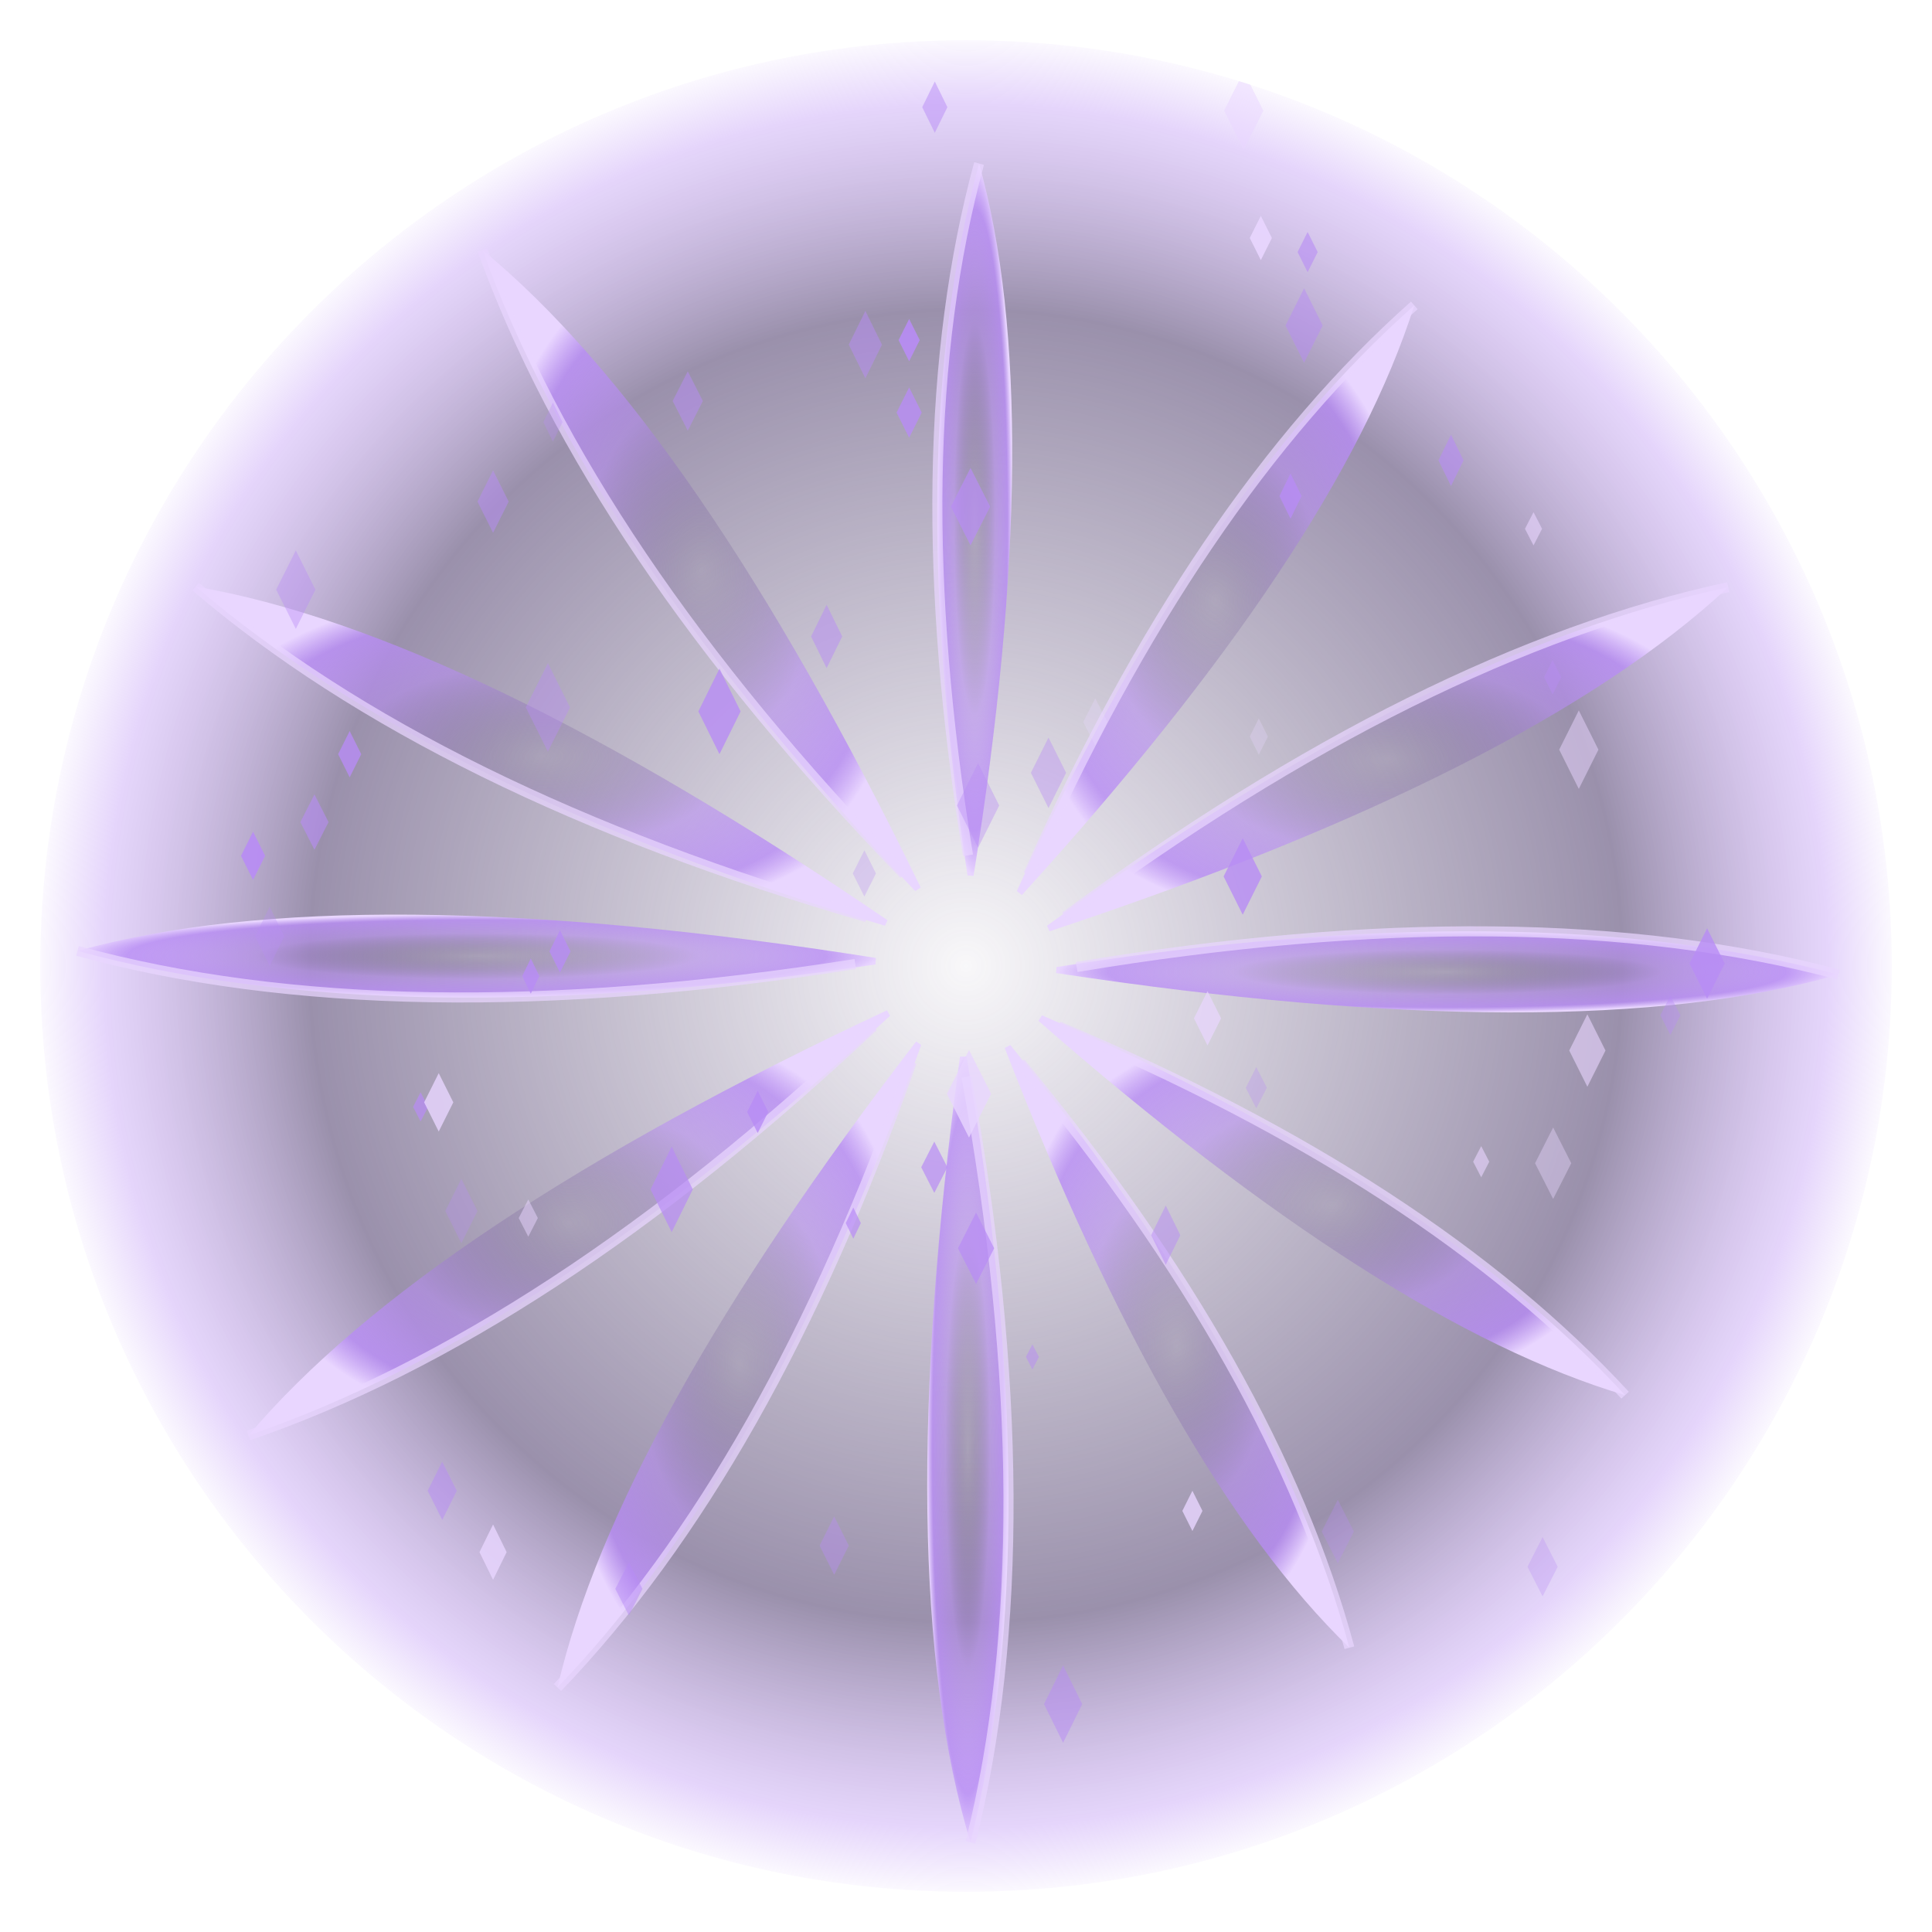
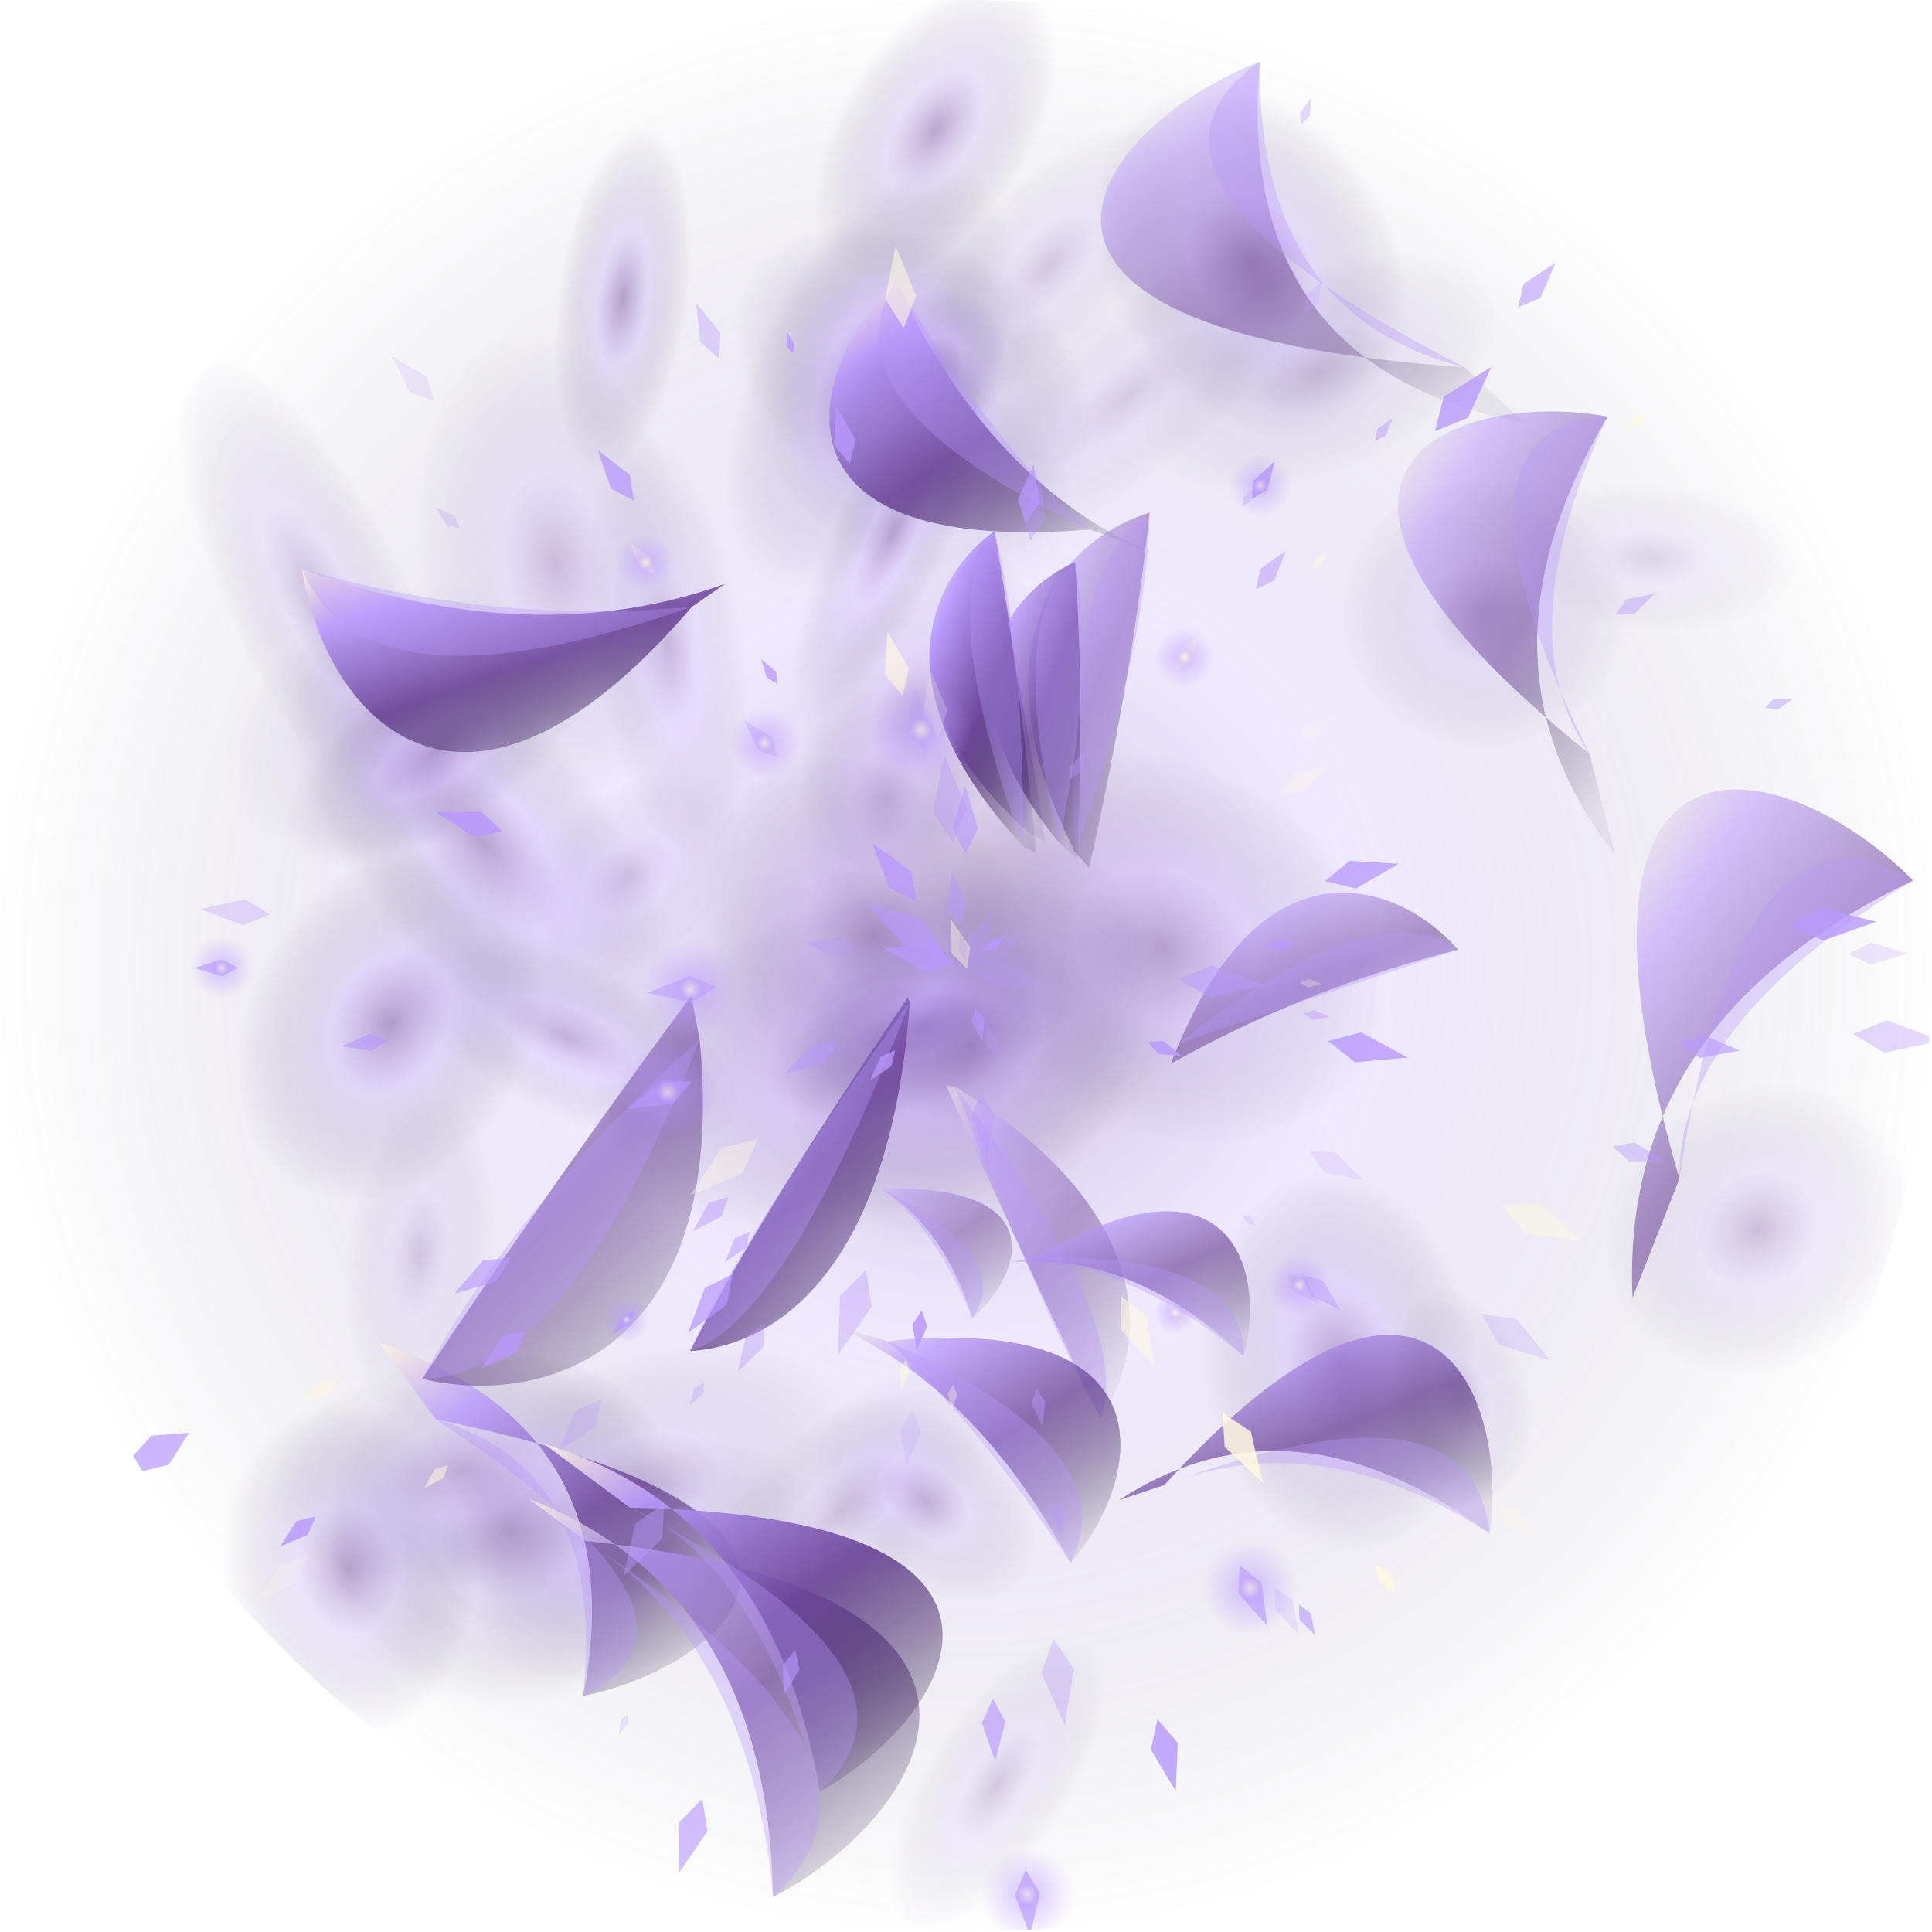
- <svg xmlns="http://www.w3.org/2000/svg" width="768" height="768" viewBox="0 0 384 384">
+ <svg xmlns="http://www.w3.org/2000/svg" width="384" height="384" viewBox="0 0 384 384">
+   <defs>
+     <radialGradient id="mist">
+       <stop stop-color="#694094" stop-opacity=".7" />
+       <stop offset=".4" stop-color="#b899fd" stop-opacity=".38" />
+       <stop offset="1" stop-color="#190d37" stop-opacity="0" />
+     </radialGradient>
+     <linearGradient id="facet" x1="0" y1="0" x2=".78" y2="1">
+       <stop stop-color="#fff9df" />
+       <stop offset=".23" stop-color="#b899fd" />
+       <stop offset=".58" stop-color="#694094" />
+       <stop offset="1" stop-color="#190d37" stop-opacity=".12" />
+     </linearGradient>
+     <linearGradient id="hot">
+       <stop stop-color="#190d37" stop-opacity="0" />
+       <stop offset=".35" stop-color="#694094" stop-opacity=".75" />
+       <stop offset=".72" stop-color="#b899fd" />
+       <stop offset="1" stop-color="#fff9df" />
+     </linearGradient>
+     <radialGradient id="spark">
+       <stop stop-color="#fff9df" stop-opacity=".96" />
+       <stop offset=".22" stop-color="#b899fd" stop-opacity=".75" />
+       <stop offset="1" stop-color="#b899fd" stop-opacity="0" />
+     </radialGradient>
+     <linearGradient id="beam" x1="0" y1="0" x2="0" y2="1">
+       <stop stop-color="#190d37" stop-opacity="0" />
+       <stop offset=".24" stop-color="#694094" stop-opacity=".72" />
+       <stop offset=".46" stop-color="#b899fd" />
+       <stop offset=".52" stop-color="#fff9df" />
+       <stop offset=".67" stop-color="#b899fd" />
+       <stop offset="1" stop-color="#190d37" stop-opacity="0" />
+     </linearGradient>
+   </defs>
  <defs>
    <clipPath id="bounds">
-       <circle cx="192" cy="192" r="184" />
+       <circle cx="192" cy="192" r="192" />
    </clipPath>
-     <radialGradient id="field">
-       <stop offset="0" stop-color="#51406f" stop-opacity=".04" />
-       <stop offset=".7" stop-color="#51406f" stop-opacity=".58" />
-       <stop offset=".92" stop-color="#b88cf5" stop-opacity=".36" />
-       <stop offset="1" stop-color="#b88cf5" stop-opacity="0" />
-     </radialGradient>
-     <radialGradient id="material">
-       <stop stop-color="#51406f" stop-opacity=".1" />
-       <stop offset=".55" stop-color="#b88cf5" stop-opacity=".55" />
-       <stop offset=".87" stop-color="#b88cf5" stop-opacity=".8" />
-       <stop offset="1" stop-color="#e9d6ff" />
-     </radialGradient>
  </defs>
  <g clip-path="url(#bounds)">
-     <circle cx="192" cy="192" r="184" fill="url(#field)" />
-     <path d="M210.0 192.2Q303.7 177.3 365.4 193.7Q312.2 208.9 209.9 193.4Z" fill="url(#material)" />
-     <path d="M214.0 192.2Q303.7 177.3 365.4 193.7" stroke="#e9d6ff" opacity=".72" stroke-width="2" fill="none" />
-     <path d="M207.1 201.8Q284.0 235.0 323.0 277.3Q275.2 263.1 206.4 202.9Z" fill="url(#material)" />
-     <path d="M210.4 204.0Q284.0 235.0 323.0 277.3" stroke="#e9d6ff" opacity=".72" stroke-width="2" fill="none" />
-     <path d="M200.8 207.7Q253.3 272.3 268.2 327.5Q232.6 293.0 199.7 208.3Z" fill="url(#material)" />
-     <path d="M202.8 211.2Q253.3 272.3 268.2 327.5" stroke="#e9d6ff" opacity=".72" stroke-width="2" fill="none" />
-     <path d="M192.1 210.0Q208.4 304.0 192.9 366.2Q176.8 313.0 190.8 210.0Z" fill="url(#material)" />
-     <path d="M192.1 214.0Q208.4 304.0 192.9 366.2" stroke="#e9d6ff" opacity=".72" stroke-width="2" fill="none" />
-     <path d="M183.1 207.7Q152.8 291.7 110.8 335.4Q122.7 284.2 182.1 207.0Z" fill="url(#material)" />
-     <path d="M181.2 211.1Q152.8 291.7 110.8 335.4" stroke="#e9d6ff" opacity=".72" stroke-width="2" fill="none" />
-     <path d="M176.9 201.9Q108.7 265.0 49.4 285.3Q84.5 243.8 176.3 200.8Z" fill="url(#material)" />
-     <path d="M173.6 204.0Q108.7 265.0 49.4 285.3" stroke="#e9d6ff" opacity=".72" stroke-width="2" fill="none" />
-     <path d="M174.0 191.7Q78.1 206.1 15.4 189.0Q69.7 173.9 174.1 190.4Z" fill="url(#material)" />
-     <path d="M170.0 191.6Q78.1 206.1 15.4 189.0" stroke="#e9d6ff" opacity=".72" stroke-width="2" fill="none" />
-     <path d="M175.9 184.0Q86.6 157.4 38.9 116.6Q92.6 125.8 176.4 182.9Z" fill="url(#material)" />
-     <path d="M172.3 182.3Q86.6 157.4 38.9 116.6" stroke="#e9d6ff" opacity=".72" stroke-width="2" fill="none" />
-     <path d="M181.9 177.1Q117.3 109.2 95.9 49.7Q138.2 84.5 183.0 176.4Z" fill="url(#material)" />
-     <path d="M179.7 173.8Q117.3 109.2 95.9 49.7" stroke="#e9d6ff" opacity=".72" stroke-width="2" fill="none" />
-     <path d="M192.3 174.0Q179.2 89.1 194.6 32.5Q208.3 81.5 193.5 174.1Z" fill="url(#material)" />
-     <path d="M192.4 170.0Q179.2 89.1 194.6 32.5" stroke="#e9d6ff" opacity=".72" stroke-width="2" fill="none" />
-     <path d="M202.1 177.1Q237.5 99.4 281.1 60.7Q265.8 109.0 203.1 177.9Z" fill="url(#material)" />
-     <path d="M204.4 173.8Q237.5 99.4 281.1 60.7" stroke="#e9d6ff" opacity=".72" stroke-width="2" fill="none" />
-     <path d="M208.1 184.0Q282.7 129.8 343.5 116.7Q304.0 153.5 208.6 185.1Z" fill="url(#material)" />
-     <path d="M211.7 182.2Q282.7 129.8 343.5 116.7" stroke="#e9d6ff" opacity=".72" stroke-width="2" fill="none" />
-     <path d="M105.0 238.4l1.9 3.7 -1.9 3.7 -1.9 -3.7z" fill="#e9d6ff" opacity="0.5" />
-     <path d="M185.8 16.2l2.5 5.1 -2.5 5.1 -2.5 -5.1z" fill="#b88cf5" opacity="0.5" />
-     <path d="M208.4 146.6l3.5 7.0 -3.5 7.0 -3.5 -7.0z" fill="#b88cf5" opacity="0.4" />
-     <path d="M231.7 239.6l2.9 5.9 -2.9 5.9 -2.9 -5.9z" fill="#b88cf5" opacity="0.5" />
-     <path d="M294.4 227.8l1.6 3.1 -1.6 3.1 -1.6 -3.1z" fill="#e9d6ff" opacity="0.6" />
-     <path d="M143.0 132.9l4.2 8.5 -4.2 8.5 -4.2 -8.5z" fill="#b88cf5" opacity="0.8" />
-     <path d="M165.8 301.4l2.9 5.8 -2.9 5.8 -2.9 -5.8z" fill="#b88cf5" opacity="0.4" />
-     <path d="M205.2 267.2l1.3 2.5 -1.3 2.5 -1.3 -2.5z" fill="#b88cf5" opacity="0.5" />
-     <path d="M237.0 296.3l2.0 4.0 -2.0 4.0 -2.0 -4.0z" fill="#e9d6ff" opacity="0.8" />
-     <path d="M150.6 216.8l2.1 4.2 -2.1 4.2 -2.1 -4.2z" fill="#b88cf5" opacity="0.8" />
-     <path d="M109.9 80.0l1.9 3.9 -1.9 3.9 -1.9 -3.9z" fill="#b88cf5" opacity="0.3" />
-     <path d="M180.7 63.4l2.1 4.2 -2.1 4.2 -2.1 -4.2z" fill="#b88cf5" opacity="0.9" />
-     <path d="M313.8 141.2l3.9 7.8 -3.9 7.8 -3.9 -7.8z" fill="#e9d6ff" opacity="0.5" />
-     <path d="M306.6 305.5l3.0 5.9 -3.0 5.9 -3.0 -5.9z" fill="#b88cf5" opacity="0.3" />
-     <path d="M62.5 157.9l2.8 5.5 -2.8 5.5 -2.8 -5.5z" fill="#b88cf5" opacity="0.6" />
-     <path d="M98.0 93.5l3.1 6.2 -3.1 6.2 -3.1 -6.2z" fill="#b88cf5" opacity="0.5" />
-     <path d="M98.0 303.0l2.7 5.5 -2.7 5.5 -2.7 -5.5z" fill="#e9d6ff" opacity="0.8" />
-     <path d="M194.4 151.7l4.2 8.4 -4.2 8.4 -4.2 -8.4z" fill="#b88cf5" opacity="0.4" />
-     <path d="M192.9 93.0l3.9 7.7 -3.9 7.7 -3.9 -7.7z" fill="#b88cf5" opacity="0.7" />
-     <path d="M111.3 184.9l2.1 4.2 -2.1 4.2 -2.1 -4.2z" fill="#b88cf5" opacity="0.8" />
-     <path d="M250.2 142.8l1.8 3.6 -1.8 3.6 -1.8 -3.6z" fill="#e9d6ff" opacity="0.3" />
-     <path d="M172.0 61.8l3.3 6.7 -3.3 6.7 -3.3 -6.7z" fill="#b88cf5" opacity="0.5" />
-     <path d="M259.2 57.3l3.7 7.4 -3.7 7.4 -3.7 -7.4z" fill="#b88cf5" opacity="0.5" />
-     <path d="M194.0 241.0l3.6 7.1 -3.6 7.1 -3.6 -7.1z" fill="#b88cf5" opacity="0.7" />
-     <path d="M240.0 197.0l2.7 5.4 -2.7 5.4 -2.7 -5.4z" fill="#e9d6ff" opacity="0.7" />
-     <path d="M83.6 217.1l1.5 2.9 -1.5 2.9 -1.5 -2.9z" fill="#b88cf5" opacity="0.7" />
-     <path d="M58.8 109.4l3.9 7.8 -3.9 7.8 -3.9 -7.8z" fill="#b88cf5" opacity="0.4" />
-     <path d="M53.6 180.2l2.9 5.9 -2.9 5.9 -2.9 -5.9z" fill="#b88cf5" opacity="0.3" />
-     <path d="M217.7 138.8l2.4 4.7 -2.4 4.7 -2.4 -4.7z" fill="#e9d6ff" opacity="0.3" />
-     <path d="M339.3 184.5l3.5 7.0 -3.5 7.0 -3.5 -7.0z" fill="#b88cf5" opacity="0.8" />
-     <path d="M164.3 120.2l3.1 6.3 -3.1 6.3 -3.1 -6.3z" fill="#b88cf5" opacity="0.5" />
-     <path d="M125.0 310.5l2.7 5.3 -2.7 5.3 -2.7 -5.3z" fill="#b88cf5" opacity="0.5" />
-     <path d="M87.2 213.3l2.9 5.8 -2.9 5.8 -2.9 -5.8z" fill="#e9d6ff" opacity="0.8" />
-     <path d="M50.3 165.3l2.4 4.8 -2.4 4.8 -2.4 -4.8z" fill="#b88cf5" opacity="0.9" />
-     <path d="M211.3 331.0l3.8 7.7 -3.8 7.7 -3.8 -7.7z" fill="#b88cf5" opacity="0.5" />
-     <path d="M136.7 73.8l3.0 5.9 -3.0 5.9 -3.0 -5.9z" fill="#b88cf5" opacity="0.5" />
-     <path d="M250.6 42.9l2.2 4.4 -2.2 4.4 -2.2 -4.4z" fill="#e9d6ff" opacity="0.9" />
-     <path d="M308.6 131.2l1.7 3.4 -1.7 3.4 -1.7 -3.4z" fill="#b88cf5" opacity="0.4" />
-     <path d="M185.7 226.9l2.6 5.1 -2.6 5.1 -2.6 -5.1z" fill="#b88cf5" opacity="0.7" />
-     <path d="M332.0 197.9l2.0 3.9 -2.0 3.9 -2.0 -3.9z" fill="#b88cf5" opacity="0.4" />
-     <path d="M315.5 201.6l3.6 7.2 -3.6 7.2 -3.6 -7.2z" fill="#e9d6ff" opacity="0.6" />
-     <path d="M87.9 290.5l2.9 5.8 -2.9 5.8 -2.9 -5.8z" fill="#b88cf5" opacity="0.5" />
-     <path d="M91.7 234.3l3.2 6.4 -3.2 6.4 -3.2 -6.4z" fill="#b88cf5" opacity="0.3" />
-     <path d="M256.5 94.1l2.2 4.5 -2.2 4.5 -2.2 -4.5z" fill="#b88cf5" opacity="0.8" />
-     <path d="M308.7 224.1l3.6 7.1 -3.6 7.1 -3.6 -7.1z" fill="#e9d6ff" opacity="0.4" />
-     <path d="M288.4 86.4l2.5 5.1 -2.5 5.1 -2.5 -5.1z" fill="#b88cf5" opacity="0.6" />
-     <path d="M133.5 227.9l4.2 8.5 -4.2 8.5 -4.2 -8.5z" fill="#b88cf5" opacity="0.7" />
-     <path d="M169.6 240.0l1.5 3.1 -1.5 3.1 -1.5 -3.1z" fill="#b88cf5" opacity="0.7" />
-     <path d="M192.6 208.7l4.4 8.7 -4.4 8.7 -4.4 -8.7z" fill="#e9d6ff" opacity="0.8" />
-     <path d="M259.9 46.1l2.0 4.0 -2.0 4.0 -2.0 -4.0z" fill="#b88cf5" opacity="0.6" />
-     <path d="M69.5 145.3l2.3 4.6 -2.3 4.6 -2.3 -4.6z" fill="#b88cf5" opacity="0.8" />
-     <path d="M180.7 77.0l2.5 5.0 -2.5 5.0 -2.5 -5.0z" fill="#b88cf5" opacity="0.8" />
-     <path d="M304.8 101.8l1.7 3.3 -1.7 3.3 -1.7 -3.3z" fill="#e9d6ff" opacity="0.6" />
-     <path d="M108.9 131.8l4.4 8.8 -4.4 8.8 -4.4 -8.8z" fill="#b88cf5" opacity="0.4" />
-     <path d="M105.5 190.5l1.7 3.5 -1.7 3.5 -1.7 -3.5z" fill="#b88cf5" opacity="0.8" />
-     <path d="M265.9 298.1l3.2 6.3 -3.2 6.3 -3.2 -6.3z" fill="#b88cf5" opacity="0.3" />
-     <path d="M247.2 14.2l3.9 7.8 -3.9 7.8 -3.9 -7.8z" fill="#e9d6ff" opacity="0.5" />
-     <path d="M249.7 212.1l2.1 4.1 -2.1 4.1 -2.1 -4.1z" fill="#b88cf5" opacity="0.3" />
-     <path d="M171.8 169.0l2.3 4.6 -2.3 4.6 -2.3 -4.6z" fill="#b88cf5" opacity="0.3" />
-     <path d="M247.0 166.6l3.8 7.6 -3.8 7.6 -3.8 -7.6z" fill="#b88cf5" opacity="0.8" />
+     <circle cx="192" cy="192" r="192" fill="url(#mist)" opacity=".55" />
+     <ellipse cx="76.57" cy="142.86" rx="23.51" ry="34.72" transform="rotate(238.06 76.57 142.86)" fill="url(#mist)" opacity="0.26" />
+     <ellipse cx="183.81" cy="298.1" rx="16.51" ry="25.17" transform="rotate(129.41 183.81 298.1)" fill="url(#mist)" opacity="0.44" />
+     <ellipse cx="182.5" cy="140.36" rx="34.82" ry="20.54" transform="rotate(294.58 182.5 140.36)" fill="url(#mist)" opacity="0.35" />
+     <ellipse cx="266.19" cy="270.71" rx="37.95" ry="27.37" transform="rotate(81.69 266.19 270.71)" fill="url(#mist)" opacity="0.61" />
+     <ellipse cx="171.48" cy="199.34" rx="41.89" ry="25.88" transform="rotate(195.31 171.48 199.34)" fill="url(#mist)" opacity="0.23" />
+     <ellipse cx="132.77" cy="128.38" rx="42.53" ry="14.95" transform="rotate(262.05 132.77 128.38)" fill="url(#mist)" opacity="0.38" />
+     <ellipse cx="231.34" cy="188.38" rx="46.47" ry="36.5" transform="rotate(389.75 231.34 188.38)" fill="url(#mist)" opacity="0.48" />
+     <ellipse cx="112.92" cy="206.29" rx="37.01" ry="15.17" transform="rotate(204.76 112.92 206.29)" fill="url(#mist)" opacity="0.44" />
+     <ellipse cx="185.94" cy="25.75" rx="33.64" ry="18.82" transform="rotate(302.91 185.94 25.75)" fill="url(#mist)" opacity="0.61" />
+     <ellipse cx="290.47" cy="277.46" rx="21.59" ry="13.45" transform="rotate(75.95 290.47 277.46)" fill="url(#mist)" opacity="0.35" />
+     <ellipse cx="125.18" cy="174.07" rx="16.72" ry="25.46" transform="rotate(230.02 125.18 174.07)" fill="url(#mist)" opacity="0.27" />
+     <ellipse cx="77.62" cy="203.4" rx="28" ry="37.49" transform="rotate(209.31 77.62 203.4)" fill="url(#mist)" opacity="0.66" />
+     <ellipse cx="167.41" cy="300.18" rx="38.87" ry="17.15" transform="rotate(137.81 167.41 300.18)" fill="url(#mist)" opacity="0.33" />
+     <ellipse cx="183.14" cy="203.94" rx="33.8" ry="14.62" transform="rotate(161.56 183.14 203.94)" fill="url(#mist)" opacity="0.51" />
+     <ellipse cx="198.09" cy="354.79" rx="32.93" ry="14.1" transform="rotate(122.86 198.09 354.79)" fill="url(#mist)" opacity="0.35" />
+     <ellipse cx="224.39" cy="78.48" rx="47.67" ry="15.97" transform="rotate(320.92 224.39 78.48)" fill="url(#mist)" opacity="0.28" />
+     <ellipse cx="181.36" cy="74.39" rx="26.95" ry="37.95" transform="rotate(299.83 181.36 74.39)" fill="url(#mist)" opacity="0.67" />
+     <ellipse cx="123.77" cy="59.35" rx="34.4" ry="12.85" transform="rotate(277.78 123.77 59.35)" fill="url(#mist)" opacity="0.66" />
+     <ellipse cx="173.42" cy="186.02" rx="39.13" ry="29.88" transform="rotate(232.85 173.42 186.02)" fill="url(#mist)" opacity="0.45" />
+     <ellipse cx="110.53" cy="111.88" rx="46.47" ry="26.79" transform="rotate(259.52 110.53 111.88)" fill="url(#mist)" opacity="0.39" />
+     <ellipse cx="101.45" cy="304.14" rx="36.58" ry="35.22" transform="rotate(163.92 101.45 304.14)" fill="url(#mist)" opacity="0.59" />
+     <ellipse cx="349.46" cy="244.34" rx="27.73" ry="31.55" transform="rotate(53.39 349.46 244.34)" fill="url(#mist)" opacity="0.43" />
+     <ellipse cx="262.55" cy="73.96" rx="37.77" ry="19.91" transform="rotate(335.87 262.55 73.96)" fill="url(#mist)" opacity="0.35" />
+     <ellipse cx="328.3" cy="110.8" rx="29.06" ry="14.74" transform="rotate(364.22 328.3 110.8)" fill="url(#mist)" opacity="0.26" />
+     <ellipse cx="173.09" cy="75.15" rx="45.25" ry="23.21" transform="rotate(295.81 173.09 75.15)" fill="url(#mist)" opacity="0.62" />
+     <ellipse cx="208.42" cy="52.74" rx="35.05" ry="16.33" transform="rotate(311.72 208.42 52.74)" fill="url(#mist)" opacity="0.32" />
+     <ellipse cx="185.95" cy="72.9" rx="15.59" ry="13.84" transform="rotate(302.09 185.95 72.9)" fill="url(#mist)" opacity="0.45" />
+     <ellipse cx="177.6" cy="105.79" rx="40.5" ry="11.37" transform="rotate(295.52 177.6 105.79)" fill="url(#mist)" opacity="0.54" />
+     <ellipse cx="63.49" cy="119.82" rx="53.52" ry="17.57" transform="rotate(244.32 63.49 119.82)" fill="url(#mist)" opacity="0.46" />
+     <ellipse cx="182.13" cy="92.04" rx="21.41" ry="33.82" transform="rotate(299.36 182.13 92.04)" fill="url(#mist)" opacity="0.32" />
+     <ellipse cx="177.12" cy="209.19" rx="60.98" ry="32.72" transform="rotate(165.87 177.12 209.19)" fill="url(#mist)" opacity="0.57" />
+     <ellipse cx="294.77" cy="121.63" rx="28.2" ry="27.25" transform="rotate(360.6 294.77 121.63)" fill="url(#mist)" opacity="0.42" />
+     <ellipse cx="127.88" cy="310.52" rx="35.35" ry="19.75" transform="rotate(153.41 127.88 310.52)" fill="url(#mist)" opacity="0.44" />
+     <ellipse cx="95.86" cy="167.44" rx="52.66" ry="24.73" transform="rotate(229.33 95.86 167.44)" fill="url(#mist)" opacity="0.59" />
+     <ellipse cx="69.24" cy="311.88" rx="24.77" ry="32.83" transform="rotate(170.68 69.24 311.88)" fill="url(#mist)" opacity="0.61" />
+     <ellipse cx="126.5" cy="296.18" rx="44.49" ry="25.51" transform="rotate(157.16 126.5 296.18)" fill="url(#mist)" opacity="0.39" />
+     <ellipse cx="248.62" cy="52.08" rx="28.39" ry="37.61" transform="rotate(327.03 248.62 52.08)" fill="url(#mist)" opacity="0.67" />
+     <ellipse cx="176" cy="158.42" rx="25.29" ry="17.24" transform="rotate(279.52 176 158.42)" fill="url(#mist)" opacity="0.27" />
+     <ellipse cx="83.39" cy="249.29" rx="14.53" ry="31.37" transform="rotate(187.19 83.39 249.29)" fill="url(#mist)" opacity="0.33" />
+     <ellipse cx="192.94" cy="207.51" rx="44.33" ry="31.6" transform="rotate(121.53 192.94 207.51)" fill="url(#mist)" opacity="0.45" />
+     <ellipse cx="91.86" cy="292.29" rx="38.88" ry="22.8" transform="rotate(169.96 91.86 292.29)" fill="url(#mist)" opacity="0.43" />
+     <ellipse cx="86.72" cy="149.57" rx="15.56" ry="34.39" transform="rotate(236.95 86.72 149.57)" fill="url(#mist)" opacity="0.5" />
+     <path d="M86.65 282.11 C180.69 301.18 144.06 331.44 115.89 337.08 Q126.33 284.01 75.36 266.92Z" fill="url(#facet)" opacity="0.78" />
+     <path d="M86.65 282.11 Q147.25 322.14 115.89 337.08 Q120.62 292.01 86.65 282.11Z" fill="#b899fd" opacity=".35" />
+     <path d="M116.41 306.27 C214.12 316.68 183.09 361.87 153.64 377.07 Q152.61 316.32 105.12 297.94Z" fill="url(#facet)" opacity="0.71" />
+     <path d="M116.41 306.27 Q183.69 350.54 153.64 377.07 Q149.18 327.13 116.41 306.27Z" fill="#b899fd" opacity=".35" />
+     <path d="M139.06 206.61 C145.15 269.9 107.05 279.71 83.94 274.04 Q109.29 235.85 137.4 197.89Z" fill="url(#facet)" opacity="0.59" />
+     <path d="M139.06 206.61 Q112.71 273.86 83.94 274.04 Q102.1 239.66 139.06 206.61Z" fill="#b899fd" opacity=".35" />
+     <path d="M189.82 215.98 C230.97 241.26 228.04 268.29 218.74 281.85 Q205.8 255.19 188.04 215.75Z" fill="url(#facet)" opacity="0.45" />
+     <path d="M189.82 215.98 Q225.63 263.2 218.74 281.85 Q207 260.69 189.82 215.98Z" fill="#b899fd" opacity=".35" />
+     <path d="M333.79 234.32 C304.9 134.65 357.14 151.24 380.24 175.02 Q321.97 202.65 324.48 257.92Z" fill="url(#facet)" opacity="0.56" />
+     <path d="M333.79 234.32 Q346.14 153.96 380.24 175.02 Q333.28 203.57 333.79 234.32Z" fill="#b899fd" opacity=".35" />
+     <path d="M137.52 120.61 C90.28 175.69 63.85 139.78 60.04 113.09 Q106.15 129.67 144.09 116.05Z" fill="url(#facet)" opacity="0.87" />
+     <path d="M137.52 120.61 Q72.39 143.26 60.04 113.09 Q98.68 124.25 137.52 120.61Z" fill="#b899fd" opacity=".35" />
+     <path d="M216.69 105.25 C149.41 110.75 160.95 72.75 177.95 55.81 Q197.71 97.7 230.45 110.42Z" fill="url(#facet)" opacity="0.85" />
+     <path d="M216.69 105.25 Q163.02 80.7 177.95 55.81 Q198.2 89.5 216.69 105.25Z" fill="#b899fd" opacity=".35" />
+     <path d="M204.42 165.46 C174.03 138.18 184.82 116.12 196.88 107.45 Q202.85 134.58 207.73 167.28Z" fill="url(#facet)" opacity="0.66" />
+     <path d="M204.42 165.46 Q185.3 121.18 196.88 107.45 Q203.8 129.59 204.42 165.46Z" fill="#b899fd" opacity=".35" />
+     <path d="M234.4 207.32 C252.04 165.68 278.56 175.79 289.8 188.75 Q259.37 196.45 232.67 211.45Z" fill="url(#facet)" opacity="0.53" />
+     <path d="M234.4 207.32 Q272.79 176.87 289.8 188.75 Q265.23 196.84 234.4 207.32Z" fill="#b899fd" opacity=".35" />
+     <path d="M213.67 169.41 C192.3 126.86 212.17 106.86 228.48 101.88 Q225.17 133.69 216.47 172.47Z" fill="url(#facet)" opacity="0.5" />
+     <path d="M213.67 169.41 Q210.83 112.53 228.48 101.88 Q228.05 128.62 213.67 169.41Z" fill="#b899fd" opacity=".35" />
+     <path d="M291.05 72.99 C183.66 65.64 219.46 24.13 250.4 12.25 Q245.16 72.92 303.06 84.11Z" fill="url(#facet)" opacity="0.48" />
+     <path d="M291.05 72.99 Q217.63 35.32 250.4 12.25 Q249.78 62.56 291.05 72.99Z" fill="#b899fd" opacity=".35" />
+     <path d="M175.24 236.27 C210.17 235.21 202.65 254.06 193.26 261.96 Q186.42 239.95 169.48 233.64Z" fill="url(#facet)" opacity="0.46" />
+     <path d="M175.24 236.27 Q201.94 249.93 193.26 261.96 Q185.94 244.12 175.24 236.27Z" fill="#b899fd" opacity=".35" />
+     <path d="M180.84 199.14 C176.91 253.25 153.65 267.57 137.17 268.54 Q150.58 242.05 180.37 198.35Z" fill="url(#facet)" opacity="0.81" />
+     <path d="M180.84 199.14 Q156.21 262.53 137.17 268.54 Q146.98 246.4 180.84 199.14Z" fill="#b899fd" opacity=".35" />
+     <path d="M315.91 149.81 C244.21 92.36 290.57 77.47 319.52 82.79 Q290.8 131.51 321.02 169.93Z" fill="url(#facet)" opacity="0.52" />
+     <path d="M315.91 149.81 Q283.99 85.1 319.52 82.79 Q299.39 126.25 315.91 149.81Z" fill="#b899fd" opacity=".35" />
+     <path d="M176.38 266.57 C234.42 260.66 226.67 294.72 212.79 310.65 Q193.61 275.1 165.11 263.29Z" fill="url(#facet)" opacity="0.75" />
+     <path d="M176.38 266.57 Q224.36 287.88 212.79 310.65 Q193.75 282.33 176.38 266.57Z" fill="#b899fd" opacity=".35" />
+     <path d="M206.07 249.87 C245.6 226.54 251.65 253.47 247.18 269.54 Q225.12 248.7 200.82 250.9Z" fill="url(#facet)" opacity="0.64" />
+     <path d="M206.07 249.87 Q247.68 249.37 247.18 269.54 Q228 253.63 206.07 249.87Z" fill="#b899fd" opacity=".35" />
+     <path d="M210.42 167.45 C185.53 136.66 200.34 117.62 213.67 111.71 Q215.59 139.69 214.1 170.7Z" fill="url(#facet)" opacity="0.77" />
+     <path d="M210.42 167.45 Q199.78 122.58 213.67 111.71 Q217.65 135.14 210.42 167.45Z" fill="#b899fd" opacity=".35" />
+     <path d="M231.44 295.15 C284.77 236.31 299.94 278.15 296.06 304.78 Q256.8 275.74 222.37 298.18Z" fill="url(#facet)" opacity="0.72" />
+     <path d="M231.44 295.15 Q292.74 272.41 296.06 304.78 Q262.43 283.02 231.44 295.15Z" fill="#b899fd" opacity=".35" />
+     <path d="M125.22 299.66 C214.71 301.34 188.52 341.96 162.95 356.12 Q153.43 300.34 108.27 287.08Z" fill="url(#facet)" opacity="0.9" />
+     <path d="M125.22 299.66 Q188.75 331.96 162.95 356.12 Q150.08 309.76 125.22 299.66Z" fill="#b899fd" opacity=".35" />
+     <path d="M203.36 168.2 C174.04 136.82 185.26 114.35 197.66 105.58 Q202.57 133.19 205.96 169.63Z" fill="url(#facet)" opacity="0.87" />
+     <path d="M203.36 168.2 Q185.71 119.53 197.66 105.58 Q203.49 128.07 203.36 168.2Z" fill="#b899fd" opacity=".35" />
+     <path d="M125.16 107.87 L129.44 110.86 130.13 114.14 127.09 112.72Z" fill="#fff9df" opacity="0.43" />
+     <circle cx="128.27" cy="111.79" r="5.68" fill="url(#spark)" opacity=".6" />
+     <path d="M345.8 208.81 L337.9 210.27 333.55 207.47 338.4 205.67Z" fill="#b899fd" opacity="0.65" />
+     <path d="M379.17 189.47 L371.88 191.76 367.47 189.63 371.82 187.37Z" fill="#b899fd" opacity="0.24" />
+     <path d="M207.17 283.38 L205.04 279.05 205.96 276.09 207.78 278.6Z" fill="#b899fd" opacity="0.45" />
+     <path d="M191.82 156.21 L194.39 164.62 191.89 169.69 189.34 164.65Z" fill="#b899fd" opacity="0.57" />
+     <path d="M229.44 271.71 L222.69 264.18 222.85 257.68 227.95 261.71Z" fill="#fff9df" opacity="0.56" />
+     <path d="M234.93 209.93 L230.16 209.44 228.15 207.1 231.22 206.9Z" fill="#b899fd" opacity="0.84" />
+     <path d="M156.03 213.42 L161.57 207.39 166.81 207 163.97 211.43Z" fill="#b899fd" opacity="0.53" />
+     <path d="M175.7 188.5 L185.31 187.73 190.14 191.6 184.14 193.14Z" fill="#b899fd" opacity="0.8" />
+     <path d="M128.56 197.33 L136.97 194.02 142.37 196.17 137.41 199.2Z" fill="#b899fd" opacity="0.5" />
+     <circle cx="137.19" cy="196.61" r="9.84" fill="url(#spark)" opacity=".6" />
+     <path d="M265.3 142.36 L261.36 147.19 257.39 147.72 259.35 144.23Z" fill="#fff9df" opacity="0.19" />
+     <path d="M258.24 187.59 L254.14 189.12 251.55 188.04 253.98 186.62Z" fill="#b899fd" opacity="0.64" />
+     <path d="M255.57 109.43 L253.31 115.34 249.66 117.11 250.43 113.13Z" fill="#b899fd" opacity="0.51" />
+     <path d="M86.42 100.72 L90.33 102.47 91.38 105.01 88.72 104.33Z" fill="#b899fd" opacity="0.28" />
+     <path d="M249.11 97.09 L248.46 99.65 247.02 100.56 247.16 98.87Z" fill="#b899fd" opacity="0.31" />
+     <path d="M179.21 276.05 L178.67 272.25 180.1 270.23 180.86 272.58Z" fill="#fff9df" opacity="0.53" />
+     <path d="M372.92 183.2 L362.36 186.94 355.77 184.04 362.05 180.51Z" fill="#b899fd" opacity="0.81" />
+     <path d="M166.63 269.18 L166.93 257.63 172.16 252.35 173.24 259.7Z" fill="#b899fd" opacity="0.36" />
+     <path d="M262.29 259.26 L257.11 256.61 255.85 253.09 259.42 254.2Z" fill="#b899fd" opacity="0.26" />
+     <circle cx="258.26" cy="255.41" r="6.33" fill="url(#spark)" opacity=".6" />
+     <path d="M138.4 60.25 L143.24 66.27 142.86 71.22 139.13 67.94Z" fill="#b899fd" opacity="0.38" />
+     <path d="M176.38 125.46 L180.67 132.91 179.4 138.29 175.86 134.04Z" fill="#fff9df" opacity="0.64" />
+     <path d="M22.23 293.99 L30.09 285.35 37.57 284.77 33.55 291.1Z" fill="#b899fd" opacity="0.7" />
+     <path d="M330.69 230.73 L323.82 230.86 320.54 227.89 324.88 227.05Z" fill="#b899fd" opacity="0.43" />
+     <path d="M260.63 19.45 L260.31 23.14 258.53 24.72 258.33 22.35Z" fill="#b899fd" opacity="0.34" />
+     <path d="M146.64 272.63 L148.22 265.62 152.04 263.03 151.82 267.64Z" fill="#b899fd" opacity="0.39" />
+     <path d="M262.77 195.55 L259.98 196.24 258.38 195.33 260.07 194.59Z" fill="#fff9df" opacity="0.3" />
+     <path d="M278.04 171.68 L269.51 176.6 263.36 175.14 268.21 171.09Z" fill="#b899fd" opacity="0.76" />
+     <path d="M124.82 220.37 L131.72 214.66 137.46 215.03 133.72 219.4Z" fill="#b899fd" opacity="0.69" />
+     <circle cx="132.72" cy="217.03" r="9.75" fill="url(#spark)" opacity=".6" />
+     <path d="M205.43 92.32 L206.63 99.87 203.87 103.93 202.28 99.28Z" fill="#b899fd" opacity="0.74" />
+     <path d="M55.61 307.45 L58.94 302.32 62.76 301.39 61.21 305Z" fill="#b899fd" opacity="0.81" />
+     <path d="M51.21 318.21 L55.73 310.82 61.1 309.35 59.06 314.53Z" fill="#fff9df" opacity="0.2" />
+     <path d="M173.37 167.56 L181.11 173.18 182.25 179.22 176.73 176.51Z" fill="#b899fd" opacity="0.76" />
+     <path d="M77.95 70.87 L84.81 74.84 86.27 79.72 81.49 77.96Z" fill="#b899fd" opacity="0.19" />
+     <path d="M261.4 325.1 L258.25 321.86 258.2 318.96 260.55 320.66Z" fill="#b899fd" opacity="0.62" />
+     <path d="M385.67 206.84 L374.59 209.26 368.33 205.51 375.08 202.76Z" fill="#b899fd" opacity="0.37" />
+     <path d="M264.2 109.19 L262.77 112.34 260.72 113.18 261.27 111.03Z" fill="#fff9df" opacity="0.44" />
+     <path d="M204.74 384.73 L201.74 376.69 203.87 371.61 206.66 376.36Z" fill="#b899fd" opacity="0.65" />
+     <circle cx="204.2" cy="376.53" r="9.34" fill="url(#spark)" opacity=".6" />
+     <path d="M144.07 250.87 L146.01 246.16 149 244.82 148.28 248.01Z" fill="#b899fd" opacity="0.51" />
+     <path d="M197.39 180.94 L196.17 188.43 192.3 191.39 192.25 186.52Z" fill="#b899fd" opacity="0.34" />
+     <path d="M328.84 117.98 L324.81 122.03 321.14 122.15 323.24 119.14Z" fill="#b899fd" opacity="0.43" />
+     <path d="M184.89 133.28 L188.34 141.17 186.48 146.38 183.43 141.76Z" fill="#fff9df" opacity="0.24" />
+     <path d="M137.71 244.72 L140.84 239.11 144.77 237.87 143.41 241.76Z" fill="#b899fd" opacity="0.48" />
+     <path d="M249.62 243.8 L247.53 242.82 246.98 241.43 248.42 241.83Z" fill="#b899fd" opacity="0.21" />
+     <path d="M266.47 260.41 L260.37 257.45 258.82 253.38 263.01 254.58Z" fill="#b899fd" opacity="0.41" />
+     <path d="M308.19 270.46 L297.88 267.24 294.48 261.2 301.35 262.1Z" fill="#b899fd" opacity="0.26" />
+     <path d="M235.53 264.11 L232.64 261.49 232.44 259 234.56 260.34Z" fill="#fff9df" opacity="0.6" />
+     <circle cx="233.6" cy="260.92" r="4.24" fill="url(#spark)" opacity=".6" />
+     <path d="M172.24 179.54 L183.4 182.64 187.26 189.01 179.85 188.27Z" fill="#b899fd" opacity="0.64" />
+     <path d="M155.85 336.94 L155.56 330.93 158.08 327.99 158.92 331.76Z" fill="#b899fd" opacity="0.59" />
+     <path d="M197.79 350.08 L195.17 342.39 197.33 337.65 199.83 342.22Z" fill="#b899fd" opacity="0.65" />
+     <path d="M195.33 207.01 L193.13 203.07 193.83 200.26 195.66 202.51Z" fill="#b899fd" opacity="0.61" />
+     <path d="M137.15 237.6 L143.44 228.13 150.55 226.46 147.62 233.15Z" fill="#fff9df" opacity="0.4" />
+     <path d="M309.16 52.24 L306.17 59.18 301.72 61.11 302.85 56.39Z" fill="#b899fd" opacity="0.59" />
+     <path d="M270.99 234.6 L263.22 233 260.29 228.83 265.38 228.99Z" fill="#b899fd" opacity="0.19" />
+     <path d="M151.29 131.05 L154.25 133.5 154.56 135.94 152.42 134.72Z" fill="#b899fd" opacity="0.75" />
+     <path d="M251.92 323.27 L246.15 316.68 246.35 311.05 250.73 314.59Z" fill="#b899fd" opacity="0.6" />
+     <circle cx="248.44" cy="315.63" r="9.53" fill="url(#spark)" opacity=".6" />
+     <path d="M263.71 152.49 L258.94 157.36 254.57 157.53 257.05 153.93Z" fill="#fff9df" opacity="0.32" />
+     <path d="M86.64 161.42 L95.63 161.34 99.87 165.26 94.19 166.3Z" fill="#b899fd" opacity="0.85" />
+     <path d="M134.87 372.39 L135.03 362.2 139.59 357.5 140.61 363.96Z" fill="#b899fd" opacity="0.63" />
+     <path d="M233.68 356 L228.74 347.76 230.05 341.72 234.09 346.4Z" fill="#b899fd" opacity="0.82" />
+     <path d="M182.2 268.31 L181.36 263.23 183.21 260.48 184.3 263.6Z" fill="#b899fd" opacity="0.86" />
+     <path d="M189 182.75 L192.83 188.29 192.19 192.57 189.15 189.49Z" fill="#fff9df" opacity="0.45" />
+     <path d="M156.39 66.04 L157.91 68.44 157.57 70.24 156.34 68.89Z" fill="#b899fd" opacity="0.83" />
+     <path d="M173 214.67 L174.98 210.07 177.93 208.79 177.18 211.92Z" fill="#b899fd" opacity="0.76" />
+     <path d="M38.54 192.39 L44.07 190.71 47.4 192.37 44.08 194.03Z" fill="#b899fd" opacity="0.62" />
+     <circle cx="44.08" cy="192.37" r="6.29" fill="url(#spark)" opacity=".6" />
+     <path d="M206.65 95.27 L207.78 103.23 204.8 107.45 203.21 102.54Z" fill="#b899fd" opacity="0.38" />
+     <path d="M189.23 280.24 L188.4 277.12 189.39 275.3 190.25 277.18Z" fill="#fff9df" opacity="0.36" />
+     <path d="M211.05 305.49 L208.93 301.2 209.83 298.26 211.64 300.74Z" fill="#b899fd" opacity="0.35" />
+     <path d="M207.3 195.89 L197.65 196.3 192.96 192.24 199.02 190.92Z" fill="#b899fd" opacity="0.28" />
+     <path d="M196.29 229.72 L193.05 222.17 194.87 217.21 197.74 221.64Z" fill="#b899fd" opacity="0.39" />
+     <path d="M198.41 210.94 L195.58 206.95 196.01 203.84 198.24 206.05Z" fill="#b899fd" opacity="0.28" />
+     <path d="M277.91 317.48 L273.87 314.22 273.41 310.92 276.33 312.54Z" fill="#fff9df" opacity="0.72" />
+     <path d="M211.62 342.93 L206.99 332.58 209.38 325.7 213.45 331.74Z" fill="#b899fd" opacity="0.33" />
+     <path d="M253.38 91.73 L251.91 97.29 248.77 99.25 249.09 95.57Z" fill="#b899fd" opacity="0.82" />
+     <circle cx="250.5" cy="96.43" r="6.26" fill="url(#spark)" opacity=".6" />
+     <path d="M189.22 173.32 L192.23 179.72 190.82 184.04 188.21 180.32Z" fill="#b899fd" opacity="0.53" />
+     <path d="M137.07 279.38 L138.02 275.93 139.99 274.73 139.76 277.02Z" fill="#b899fd" opacity="0.31" />
+     <path d="M84.33 295.75 L86.42 292.02 89.05 291.2 88.13 293.79Z" fill="#fff9df" opacity="0.55" />
+     <path d="M166.25 80.8 L170.03 87.42 168.89 92.18 165.77 88.4Z" fill="#b899fd" opacity="0.8" />
+     <path d="M279.8 210.2 L269.29 211.12 263.96 206.92 270.52 205.18Z" fill="#b899fd" opacity="0.79" />
+     <path d="M276.79 83.13 L275.44 86.6 273.28 87.63 273.75 85.28Z" fill="#b899fd" opacity="0.48" />
+     <path d="M262.87 55.58 L261.94 60.47 259.36 62.35 259.41 59.15Z" fill="#b899fd" opacity="0.24" />
+     <path d="M59.28 279.21 L63.32 274.38 67.34 273.91 65.31 277.41Z" fill="#fff9df" opacity="0.45" />
+     <path d="M121.8 265.15 L123.68 261.47 126.19 260.57 125.4 263.11Z" fill="#b899fd" opacity="0.73" />
+     <circle cx="124.54" cy="262.29" r="4.5" fill="url(#spark)" opacity=".6" />
+     <path d="M187.67 149.9 L192.15 160.69 189.5 167.71 185.47 161.38Z" fill="#b899fd" opacity="0.37" />
+     <path d="M251.3 195.78 L240.42 198.31 234.22 194.69 240.83 191.9Z" fill="#b899fd" opacity="0.5" />
+     <path d="M356.49 138.84 L353.27 141.06 350.79 140.68 352.58 138.92Z" fill="#b899fd" opacity="0.48" />
+     <path d="M306.12 307.14 L299.43 303.51 297.91 298.86 302.54 300.43Z" fill="#fff9df" opacity="0.2" />
+     <path d="M264.28 202.18 L260.89 202.7 259.08 201.45 261.16 200.75Z" fill="#b899fd" opacity="0.42" />
+     <path d="M159.92 187.41 L167.01 186.34 170.79 188.96 166.42 190.42Z" fill="#b899fd" opacity="0.31" />
+     <path d="M203.78 185.69 L198.04 191.41 192.83 191.55 195.84 187.3Z" fill="#b899fd" opacity="0.3" />
+     <path d="M296.4 72.93 L291.78 83.04 285.17 85.74 286.98 78.83Z" fill="#b899fd" opacity="0.79" />
+     <path d="M238.49 126.37 L236.74 131.57 233.63 133.23 234.17 129.74Z" fill="#fff9df" opacity="0.61" />
+     <circle cx="235.46" cy="130.65" r="5.97" fill="url(#spark)" opacity=".6" />
+     <path d="M258.08 324.8 L253.46 319.87 253.47 315.53 256.94 318.14Z" fill="#b899fd" opacity="0.21" />
+     <path d="M39.78 180.69 L48.68 178.73 53.71 181.73 48.29 183.95Z" fill="#b899fd" opacity="0.31" />
+     <path d="M90.34 257.1 L96.01 250.5 101.58 249.9 98.71 254.71Z" fill="#b899fd" opacity="0.64" />
+     <path d="M67.94 207.92 L73.48 205.45 77.16 206.73 73.92 208.91Z" fill="#b899fd" opacity="0.63" />
+     <path d="M314.55 246.63 L303.18 245.17 298.5 239.48 305.86 239.15Z" fill="#fff9df" opacity="0.41" />
+     <path d="M182.57 186.55 L186.33 187.44 187.7 189.52 185.22 189.37Z" fill="#b899fd" opacity="0.76" />
+     <path d="M200.23 185.58 L198.12 188.55 195.83 189.02 196.84 186.9Z" fill="#b899fd" opacity="0.74" />
+     <path d="M95.77 271.87 L99.89 265.67 104.54 264.59 102.62 268.96Z" fill="#b899fd" opacity="0.8" />
+     <path d="M147.88 143.17 L153.38 146.5 154.48 150.48 150.63 148.98Z" fill="#b899fd" opacity="0.34" />
+     <circle cx="152" cy="147.74" r="7" fill="url(#spark)" opacity=".6" />
+     <path d="M178.01 48.87 L182.07 58.78 179.61 65.2 175.95 59.38Z" fill="#fff9df" opacity="0.57" />
+     <path d="M215.82 149.21 L214.9 153.39 212.63 154.93 212.75 152.19Z" fill="#b899fd" opacity="0.4" />
+     <path d="M122.98 344.79 L123.38 341.85 124.86 340.65 124.93 342.55Z" fill="#b899fd" opacity="0.23" />
+     <path d="M190.86 185.48 L192.36 188.47 191.74 190.53 190.46 188.8Z" fill="#b899fd" opacity="0.26" />
+     <path d="M110.92 288.43 L114.4 280.37 119.58 278.13 118.26 283.62Z" fill="#b899fd" opacity="0.27" />
+     <path d="M251.01 294.77 L243.4 287.56 243.01 280.83 248.62 284.56Z" fill="#fff9df" opacity="0.85" />
+     <path d="M123.95 313.24 L126.28 302.79 131.97 298.93 131.65 305.8Z" fill="#b899fd" opacity="0.44" />
+     <path d="M118.78 89.42 L125.19 94.38 126 99.52 121.4 97.08Z" fill="#b899fd" opacity="0.74" />
+     <path d="M181.4 136.35 L185.66 144.55 184.05 150.26 180.44 145.55Z" fill="#b899fd" opacity="0.2" />
+     <circle cx="183.05" cy="145.05" r="10.06" fill="url(#spark)" opacity=".6" />
+     <path d="M136.72 264.97 L140.08 255.97 145.61 253.23 144.48 259.3Z" fill="#b899fd" opacity="0.7" />
+     <path d="M327.44 81.9 L325.6 84.61 323.55 85.07 324.41 83.15Z" fill="#fff9df" opacity="0.79" />
+     <path d="M180.15 291.32 L178.9 284.18 181.47 280.29 183.04 284.67Z" fill="#b899fd" opacity="0.18" />
  </g>
</svg>
